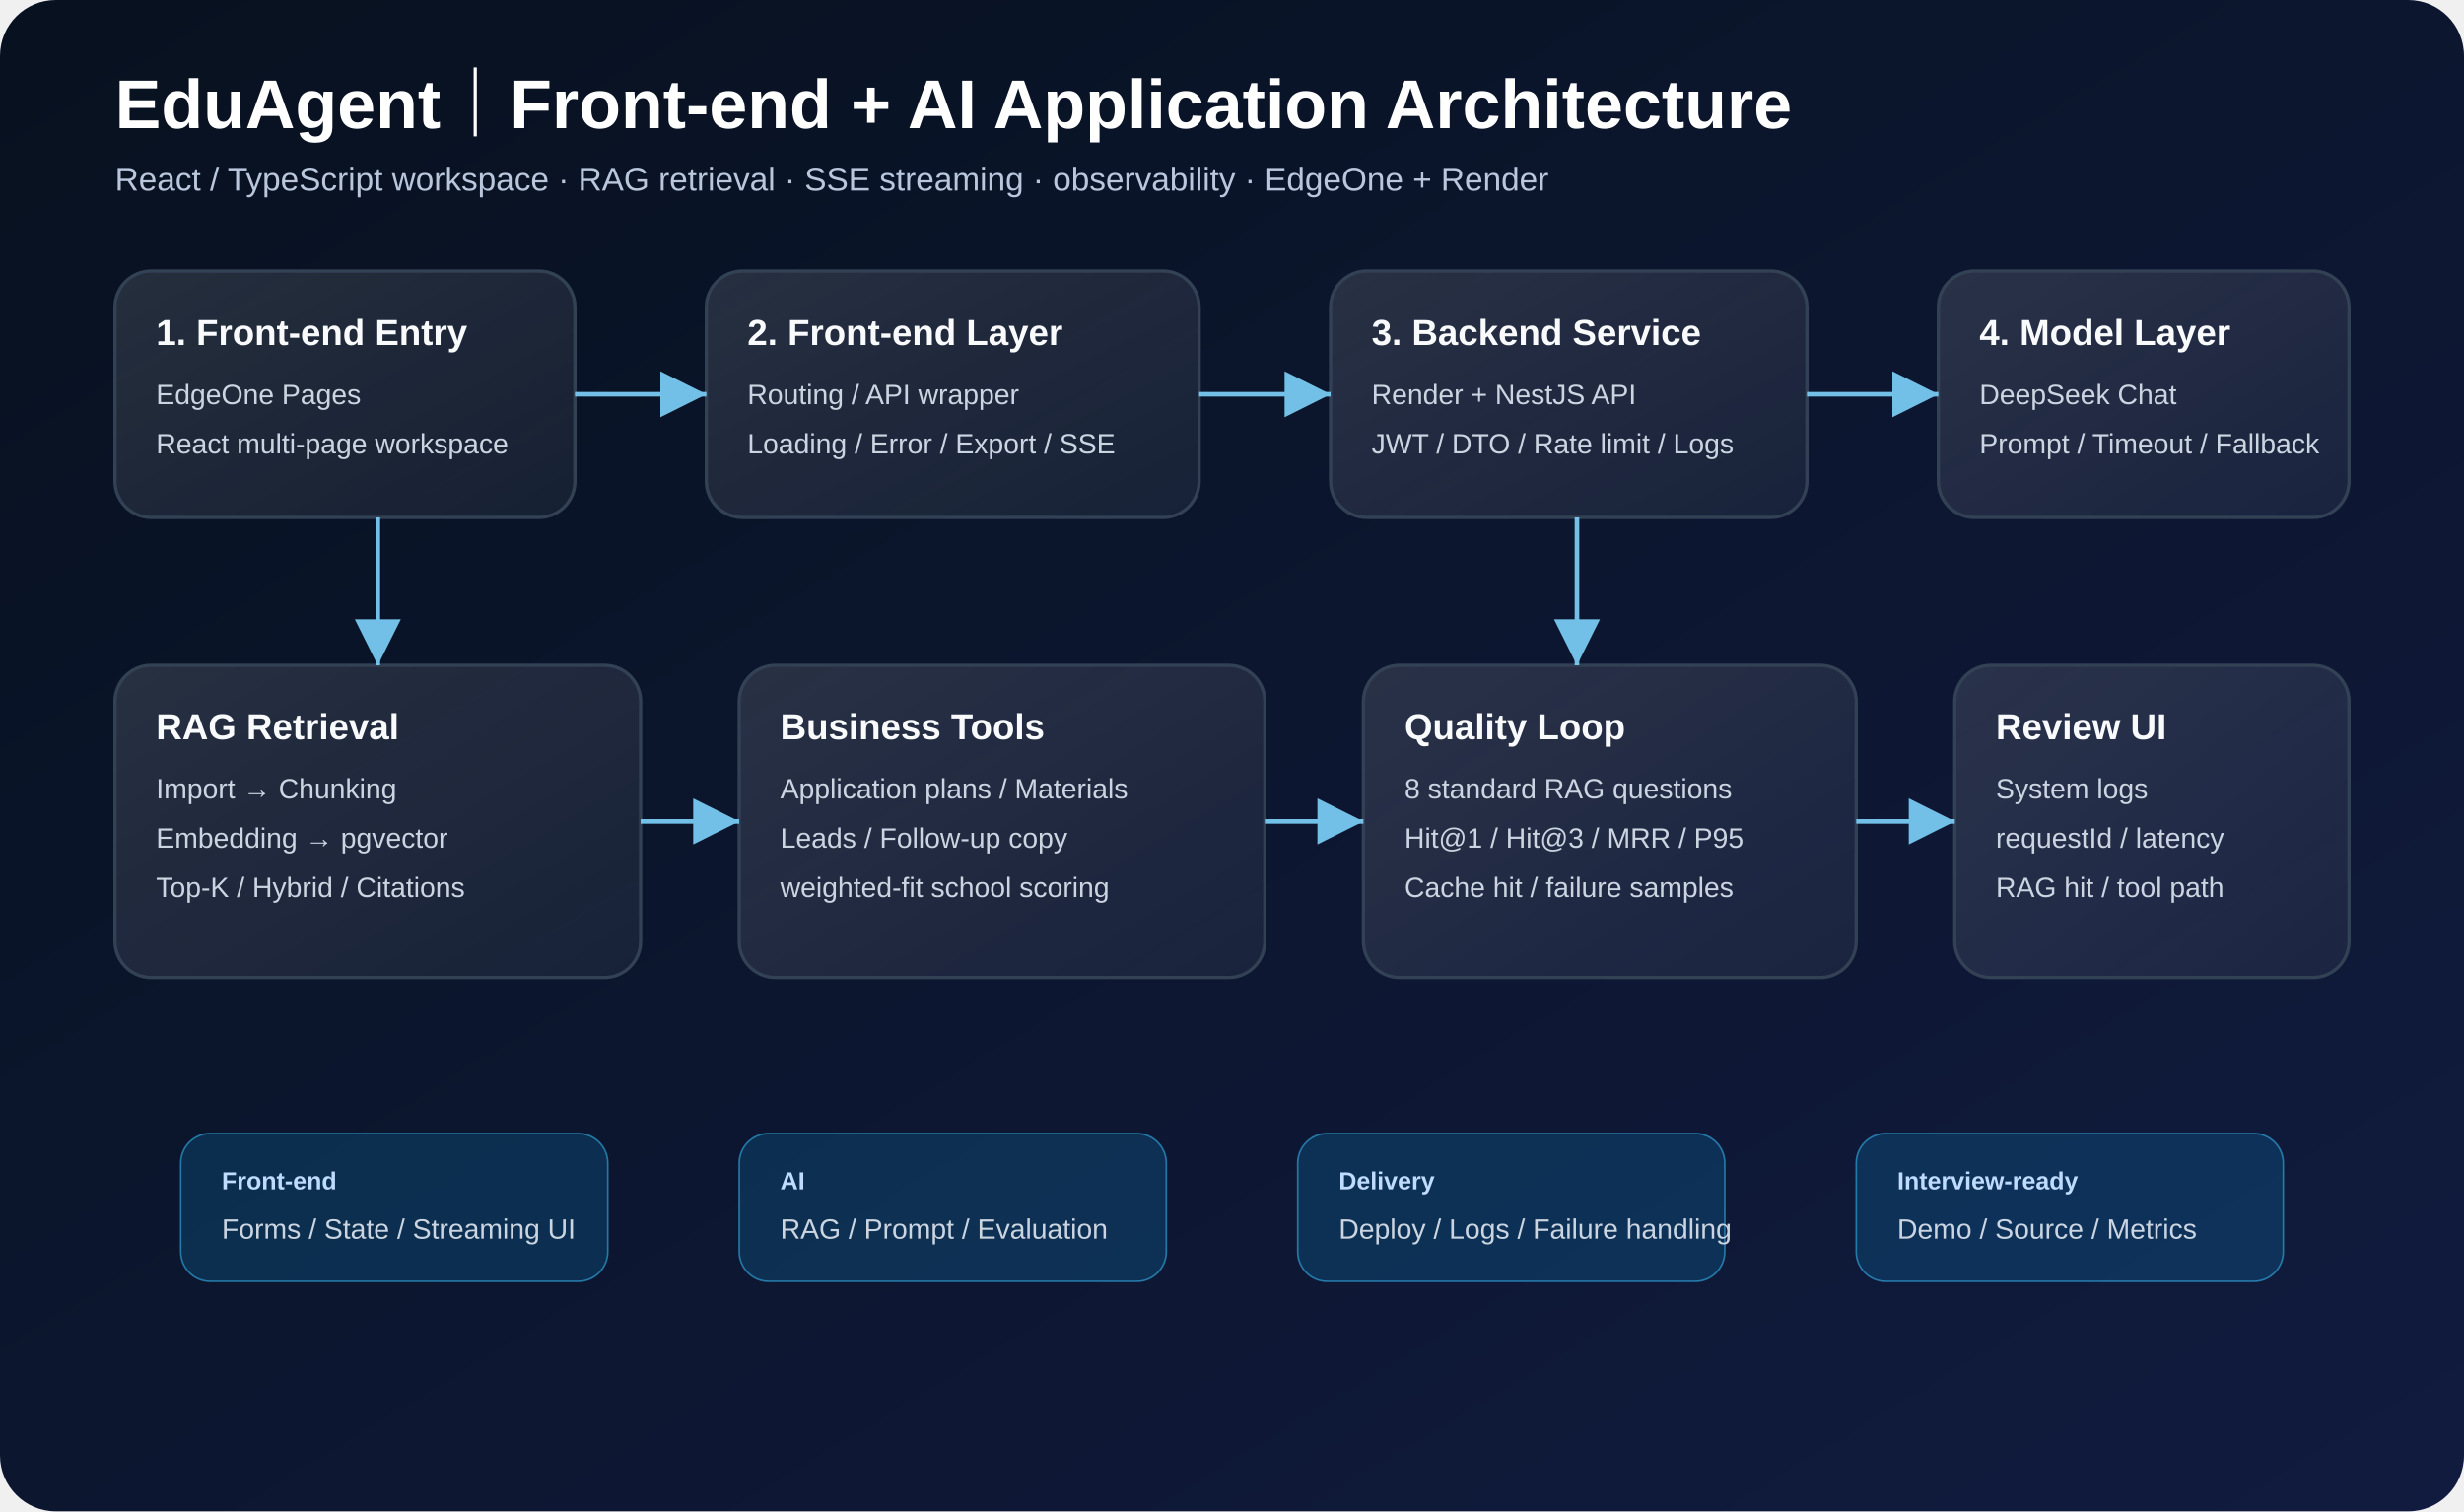
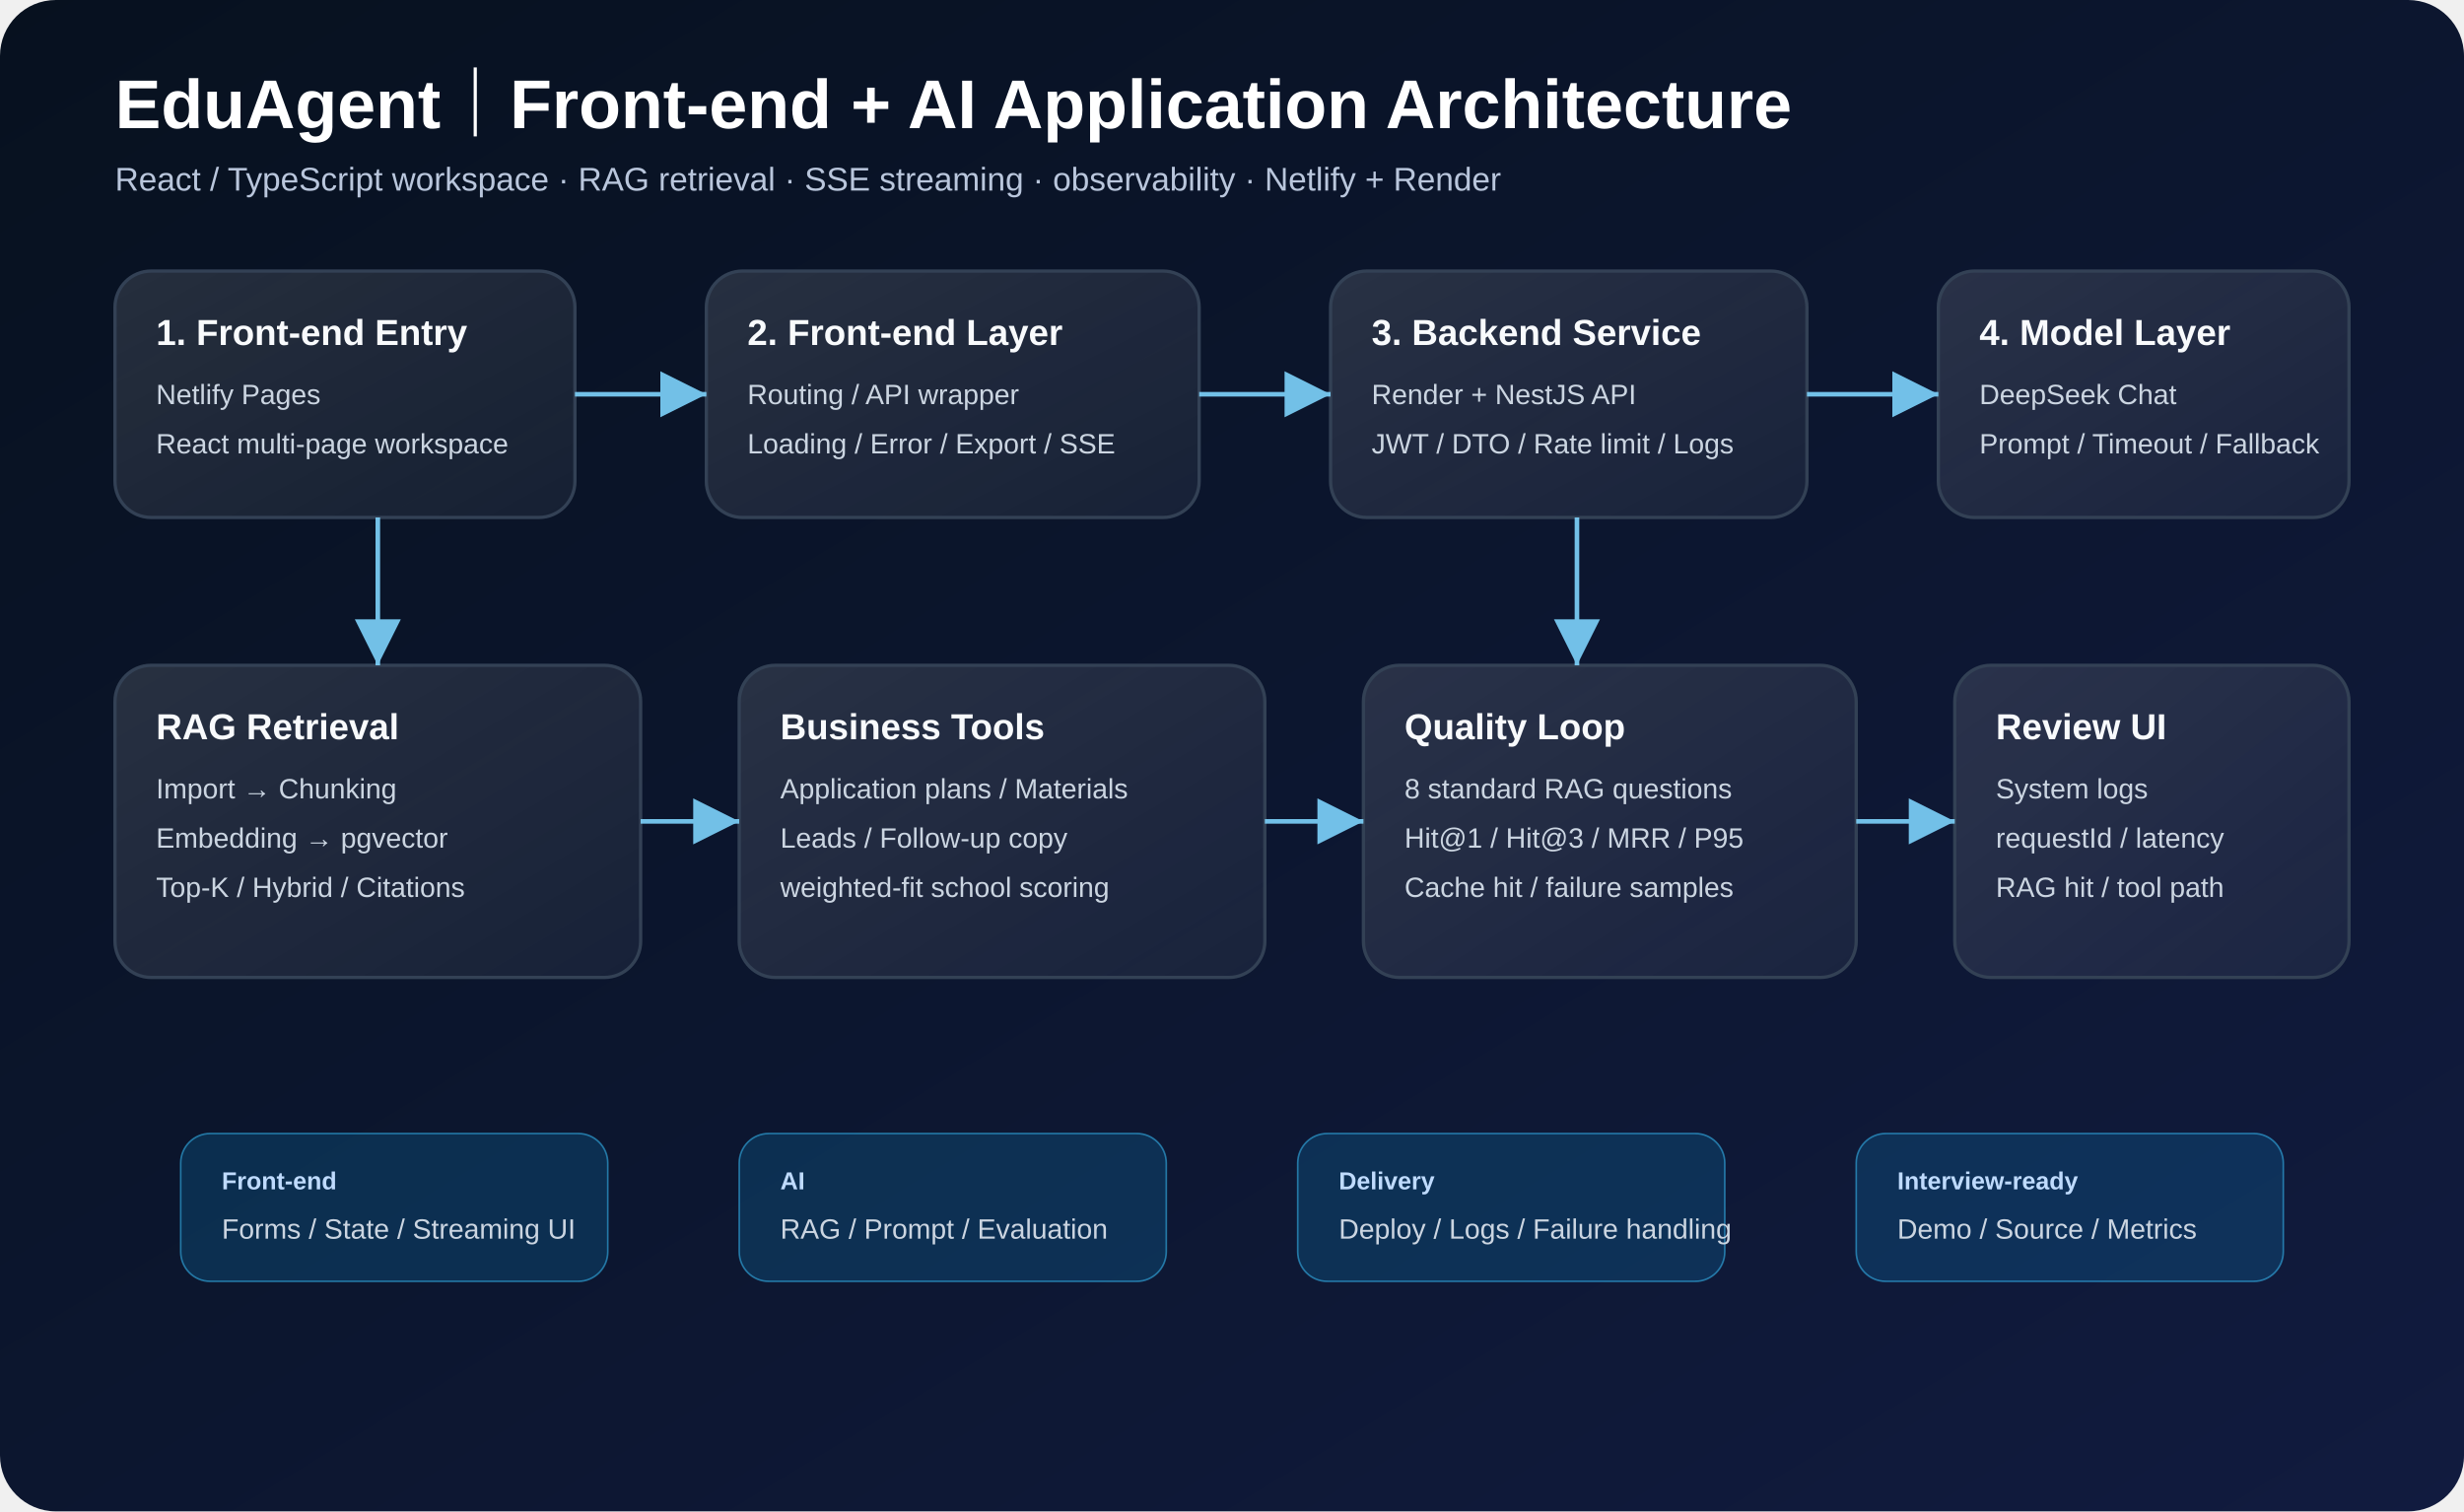
<svg xmlns="http://www.w3.org/2000/svg" width="1500" height="920" viewBox="0 0 1500 920">
  <defs>
    <linearGradient id="bg" x1="0" y1="0" x2="1" y2="1">
      <stop stop-color="#07111f" />
      <stop offset="1" stop-color="#111b3f" />
    </linearGradient>
    <linearGradient id="card" x1="0" y1="0" x2="1" y2="1">
      <stop stop-color="#ffffff" stop-opacity=".12" />
      <stop offset="1" stop-color="#ffffff" stop-opacity=".05" />
    </linearGradient>
    <marker id="arrow" markerWidth="12" markerHeight="12" refX="10" refY="5" orient="auto">
      <path d="M0,0 L10,5 L0,10 z" fill="#7dd3fc" />
    </marker>
    <style>.title{font:800 42px Arial,'Microsoft YaHei',sans-serif;fill:#fff}.sub{font:500 20px Arial,'Microsoft YaHei',sans-serif;fill:#b9c6dc}.box{fill:url(#card);stroke:#334155;stroke-width:2;rx:22}.h{font:800 22px Arial,'Microsoft YaHei',sans-serif;fill:#f8fafc}.t{font:500 17px Arial,'Microsoft YaHei',sans-serif;fill:#cbd5e1}.line{stroke:#7dd3fc;stroke-width:2.8;fill:none;marker-end:url(#arrow);opacity:.9}.chip{fill:#0ea5e9;fill-opacity:.18;stroke:#38bdf8;stroke-opacity:.55;rx:18}.chiptext{font:800 15px Arial,'Microsoft YaHei',sans-serif;fill:#bfdbfe}.num{font:900 34px Arial,'Microsoft YaHei',sans-serif;fill:#7dd3fc}</style>
  </defs>
  <rect width="1500" height="920" rx="34" fill="url(#bg)" />
  <text x="70" y="78" class="title">EduAgent｜Front-end + AI Application Architecture</text>
-   <text x="70" y="116" class="sub">React / TypeScript workspace · RAG retrieval · SSE streaming · observability · EdgeOne + Render</text>
+   <text x="70" y="116" class="sub">React / TypeScript workspace · RAG retrieval · SSE streaming · observability · Netlify + Render</text>
  <rect x="70" y="165" width="280" height="150" class="box" />
  <text x="95" y="210" class="h">1. Front-end Entry</text>
-   <text x="95" y="246" class="t">EdgeOne Pages</text>
+   <text x="95" y="246" class="t">Netlify Pages</text>
  <text x="95" y="276" class="t">React multi-page workspace</text>
  <rect x="430" y="165" width="300" height="150" class="box" />
  <text x="455" y="210" class="h">2. Front-end Layer</text>
  <text x="455" y="246" class="t">Routing / API wrapper</text>
  <text x="455" y="276" class="t">Loading / Error / Export / SSE</text>
  <rect x="810" y="165" width="290" height="150" class="box" />
  <text x="835" y="210" class="h">3. Backend Service</text>
  <text x="835" y="246" class="t">Render + NestJS API</text>
  <text x="835" y="276" class="t">JWT / DTO / Rate limit / Logs</text>
  <rect x="1180" y="165" width="250" height="150" class="box" />
  <text x="1205" y="210" class="h">4. Model Layer</text>
  <text x="1205" y="246" class="t">DeepSeek Chat</text>
  <text x="1205" y="276" class="t">Prompt / Timeout / Fallback</text>
  <path d="M350 240 H430" class="line" />
  <path d="M730 240 H810" class="line" />
  <path d="M1100 240 H1180" class="line" />
  <rect x="70" y="405" width="320" height="190" class="box" />
  <text x="95" y="450" class="h">RAG Retrieval</text>
  <text x="95" y="486" class="t">Import → Chunking</text>
  <text x="95" y="516" class="t">Embedding → pgvector</text>
  <text x="95" y="546" class="t">Top-K / Hybrid / Citations</text>
  <rect x="450" y="405" width="320" height="190" class="box" />
  <text x="475" y="450" class="h">Business Tools</text>
  <text x="475" y="486" class="t">Application plans / Materials</text>
  <text x="475" y="516" class="t">Leads / Follow-up copy</text>
  <text x="475" y="546" class="t">weighted-fit school scoring</text>
  <rect x="830" y="405" width="300" height="190" class="box" />
  <text x="855" y="450" class="h">Quality Loop</text>
  <text x="855" y="486" class="t">8 standard RAG questions</text>
  <text x="855" y="516" class="t">Hit@1 / Hit@3 / MRR / P95</text>
  <text x="855" y="546" class="t">Cache hit / failure samples</text>
  <rect x="1190" y="405" width="240" height="190" class="box" />
  <text x="1215" y="450" class="h">Review UI</text>
  <text x="1215" y="486" class="t">System logs</text>
  <text x="1215" y="516" class="t">requestId / latency</text>
  <text x="1215" y="546" class="t">RAG hit / tool path</text>
  <path d="M230 315 V405" class="line" />
  <path d="M960 315 V405" class="line" />
  <path d="M390 500 H450" class="line" />
  <path d="M770 500 H830" class="line" />
  <path d="M1130 500 H1190" class="line" />
  <rect x="110" y="690" width="260" height="90" class="chip" />
  <text x="135" y="724" class="chiptext">Front-end</text>
  <text x="135" y="754" class="t">Forms / State / Streaming UI</text>
  <rect x="450" y="690" width="260" height="90" class="chip" />
  <text x="475" y="724" class="chiptext">AI</text>
  <text x="475" y="754" class="t">RAG / Prompt / Evaluation</text>
  <rect x="790" y="690" width="260" height="90" class="chip" />
  <text x="815" y="724" class="chiptext">Delivery</text>
  <text x="815" y="754" class="t">Deploy / Logs / Failure handling</text>
  <rect x="1130" y="690" width="260" height="90" class="chip" />
  <text x="1155" y="724" class="chiptext">Interview-ready</text>
  <text x="1155" y="754" class="t">Demo / Source / Metrics</text>
</svg>
